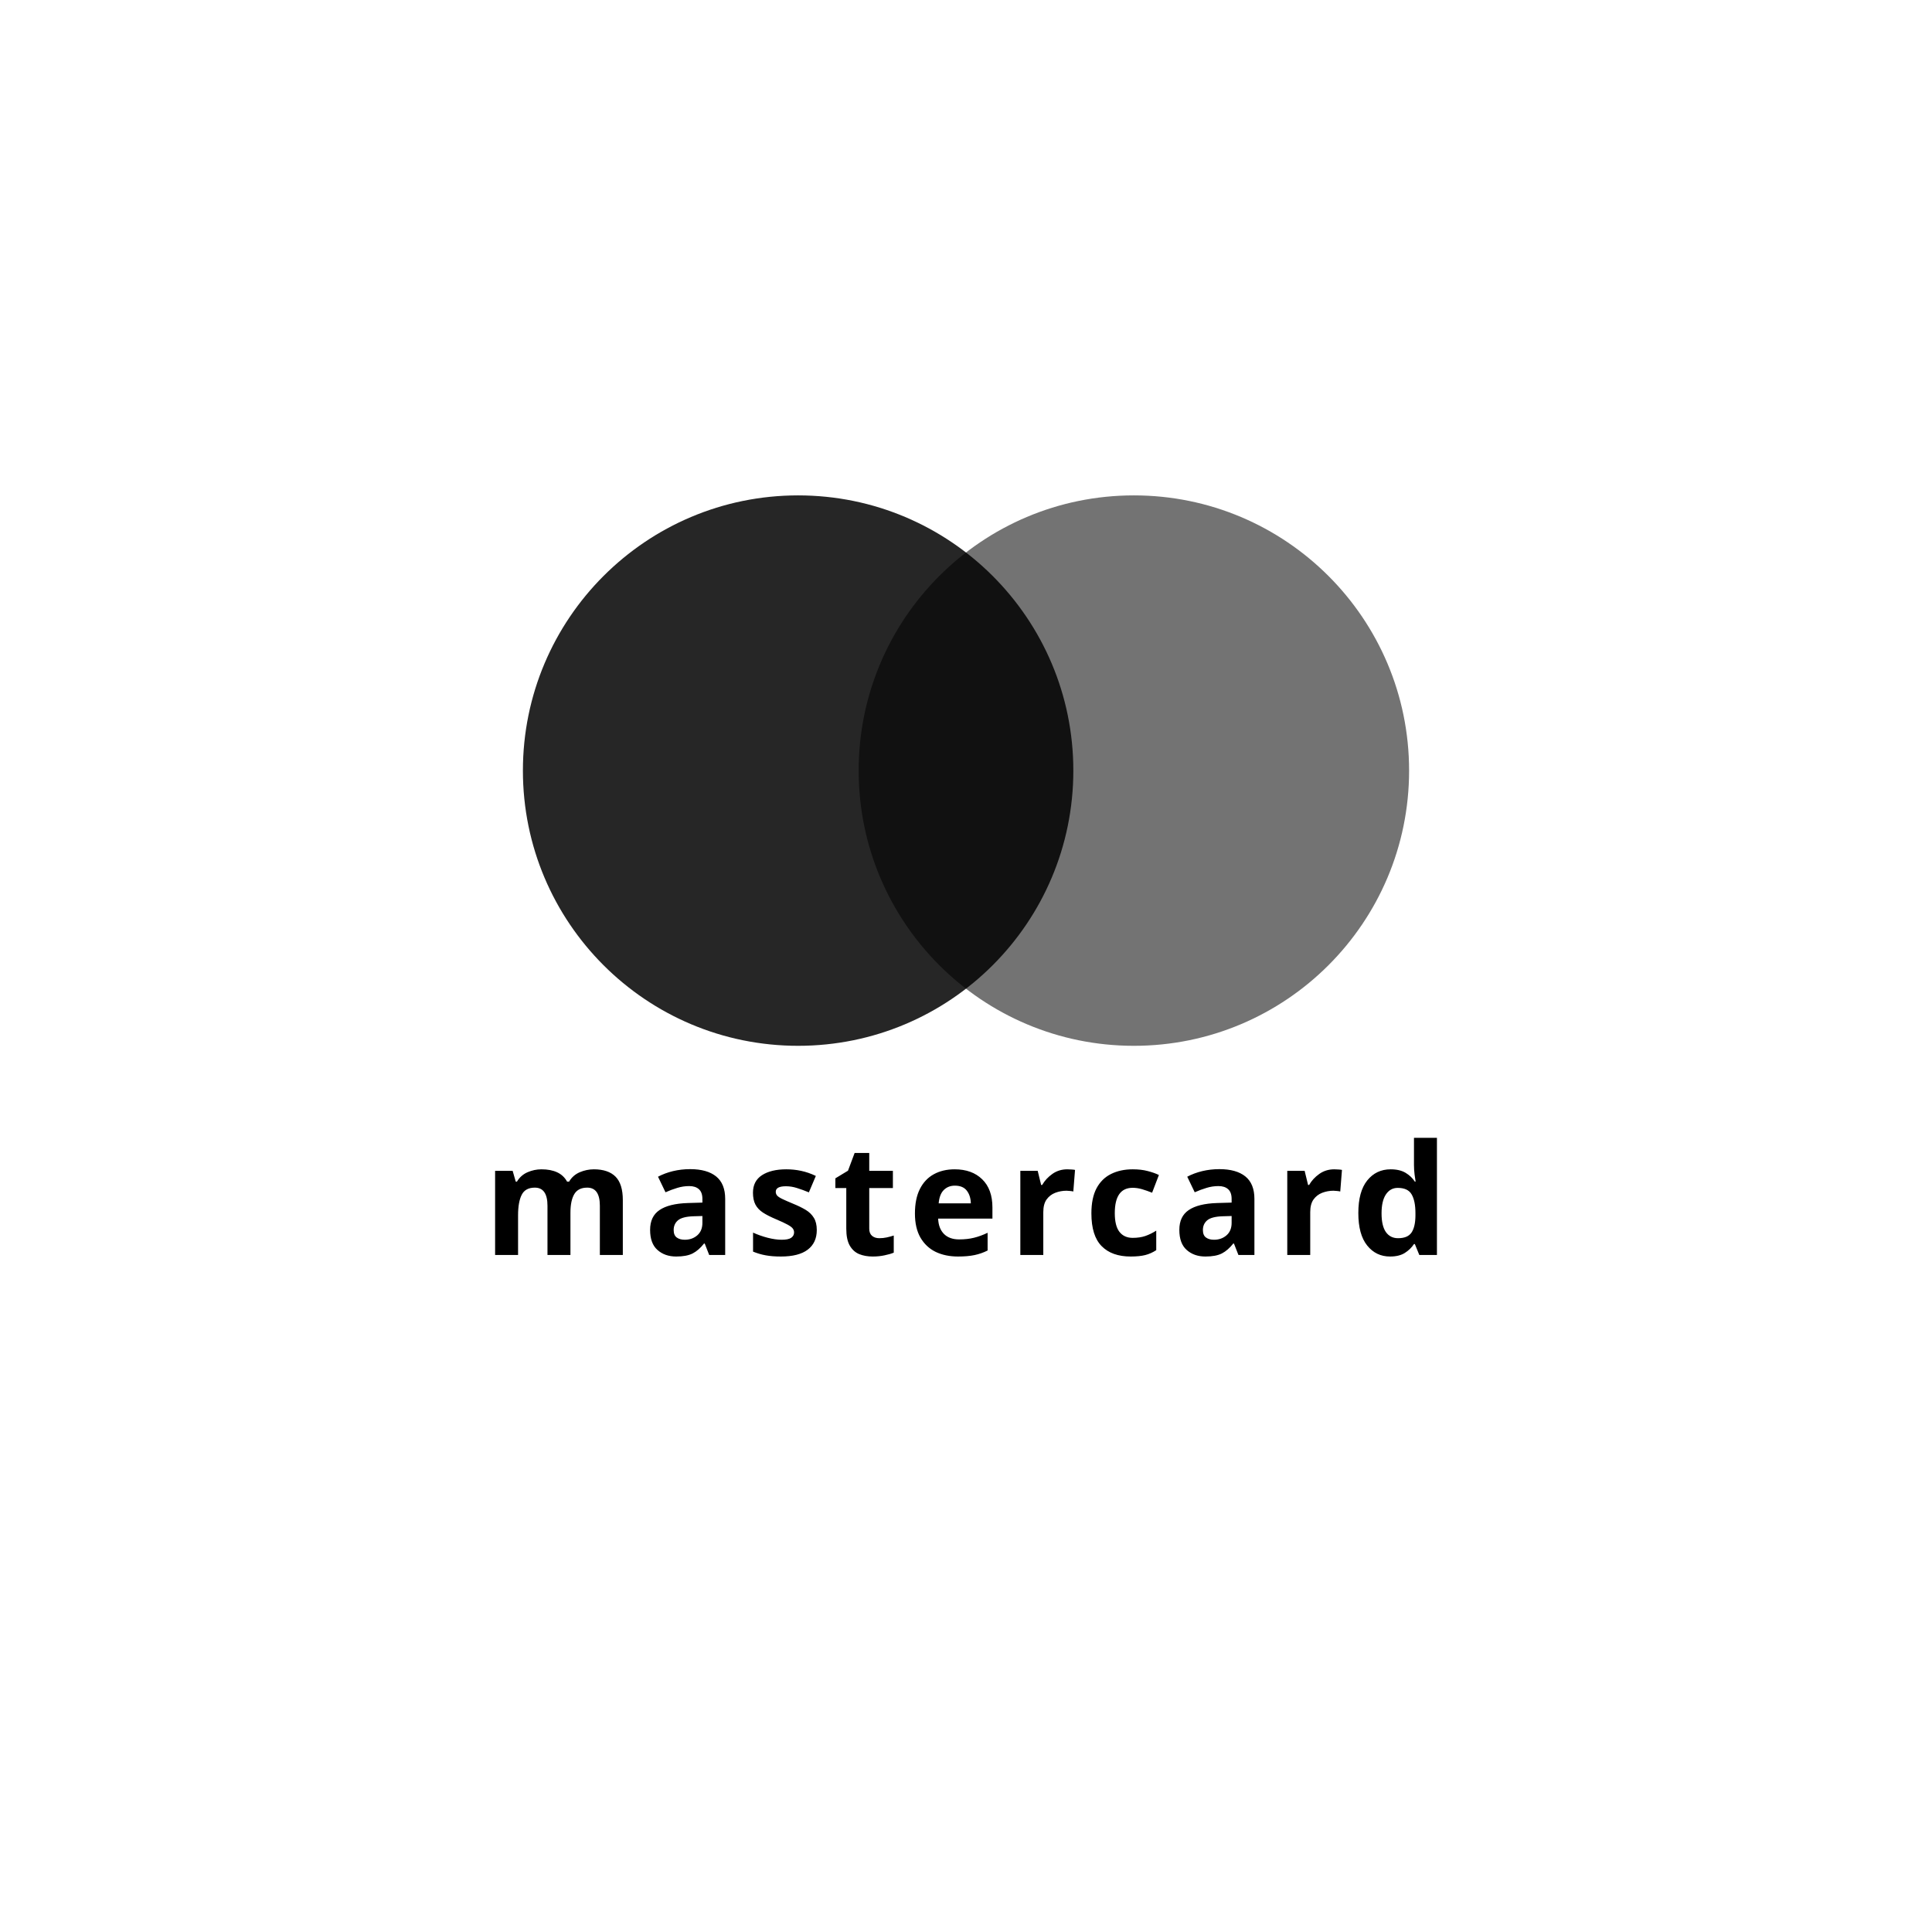
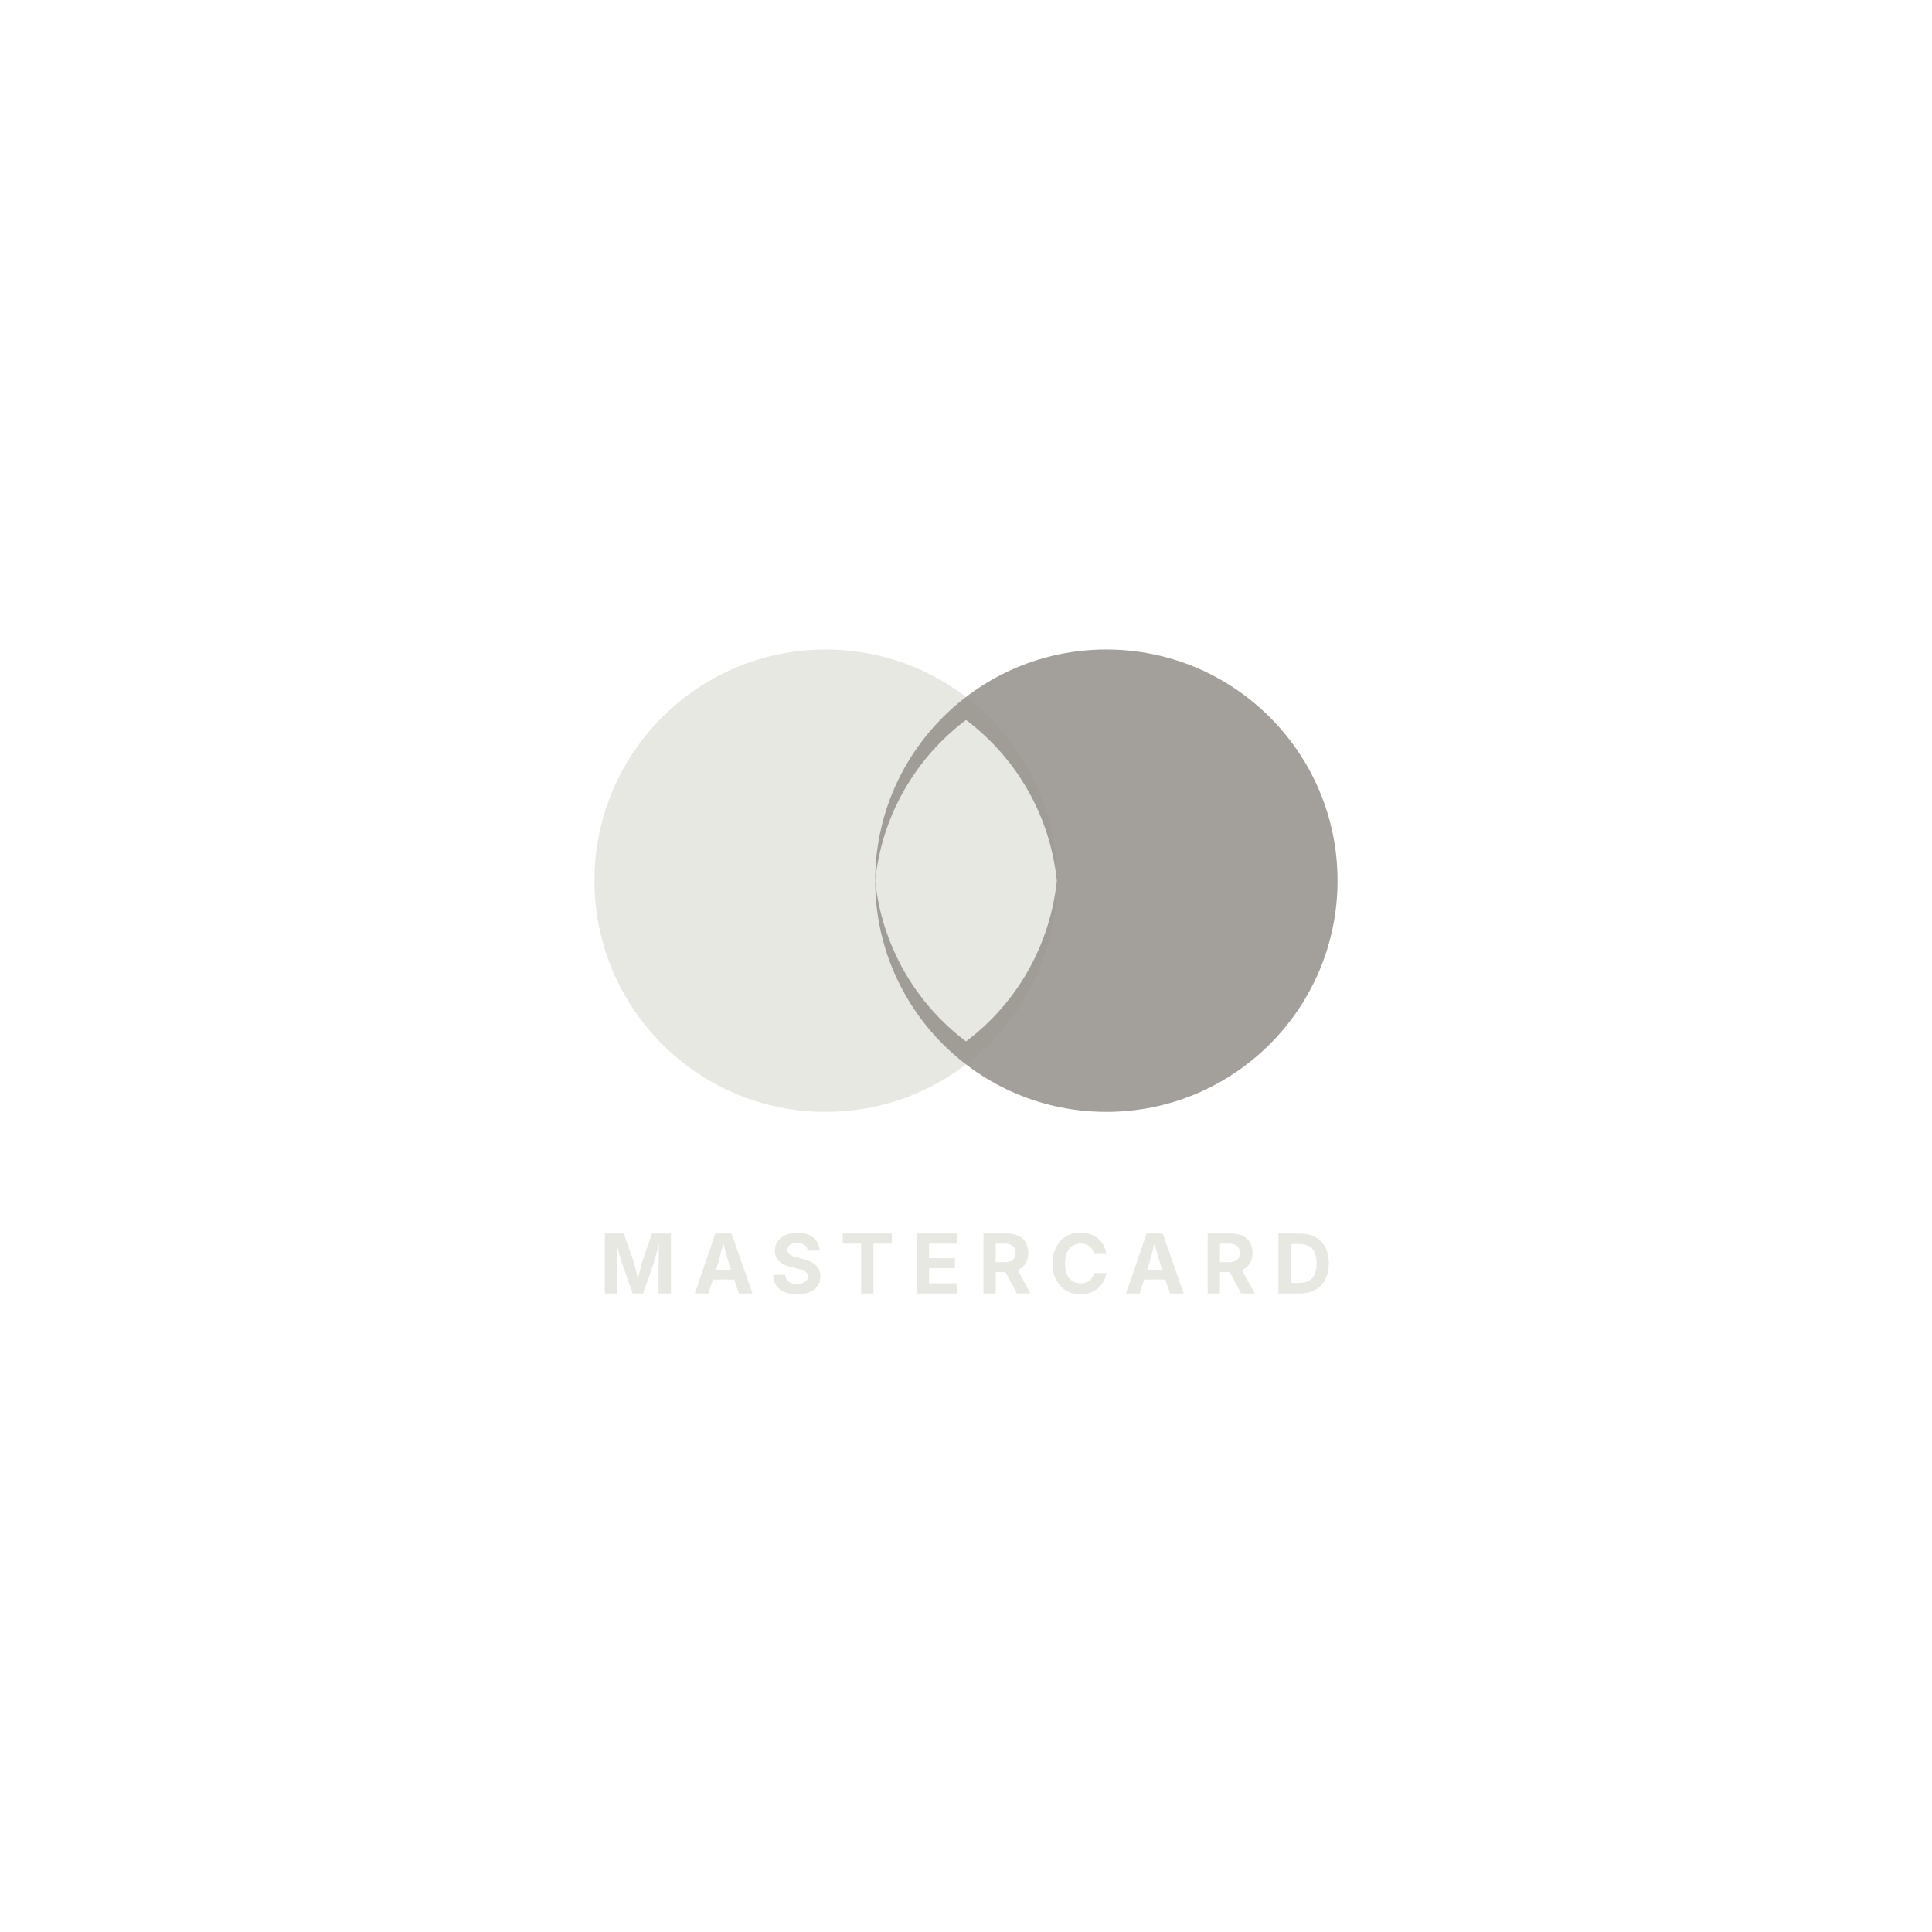
<svg xmlns="http://www.w3.org/2000/svg" width="351" height="351" viewBox="0 0 351 351" fill="none">
-   <g fill="currentColor">
-     <circle cx="145" cy="140" r="50" fill-opacity="0.85" />
-     <circle cx="206" cy="140" r="50" fill-opacity="0.55" />
-     <text x="50%" y="228" text-anchor="middle" font-family="'KHTeka', 'Animo', sans-serif" font-weight="600" font-size="28" letter-spacing="0.06em">mastercard</text>
+   <g>
+     <circle cx="150" cy="160" r="42" fill="#E8E8E3" />
+     <circle cx="201" cy="160" r="42" fill="#938F8A" fill-opacity="0.85" />
+     <path d="M175.5 130.8a41.9 41.9 0 0 1 16.5 29.2 41.9 41.9 0 0 1-16.5 29.2 41.9 41.9 0 0 1-16.5-29.2 41.9 41.9 0 0 1 16.5-29.2z" fill="#E8E8E3" />
  </g>
+   <text x="175.5" y="235" fill="#E8E8E3" font-family="system-ui, -apple-system, sans-serif" font-size="15" font-weight="700" letter-spacing="3" text-anchor="middle">MASTERCARD</text>
</svg>
